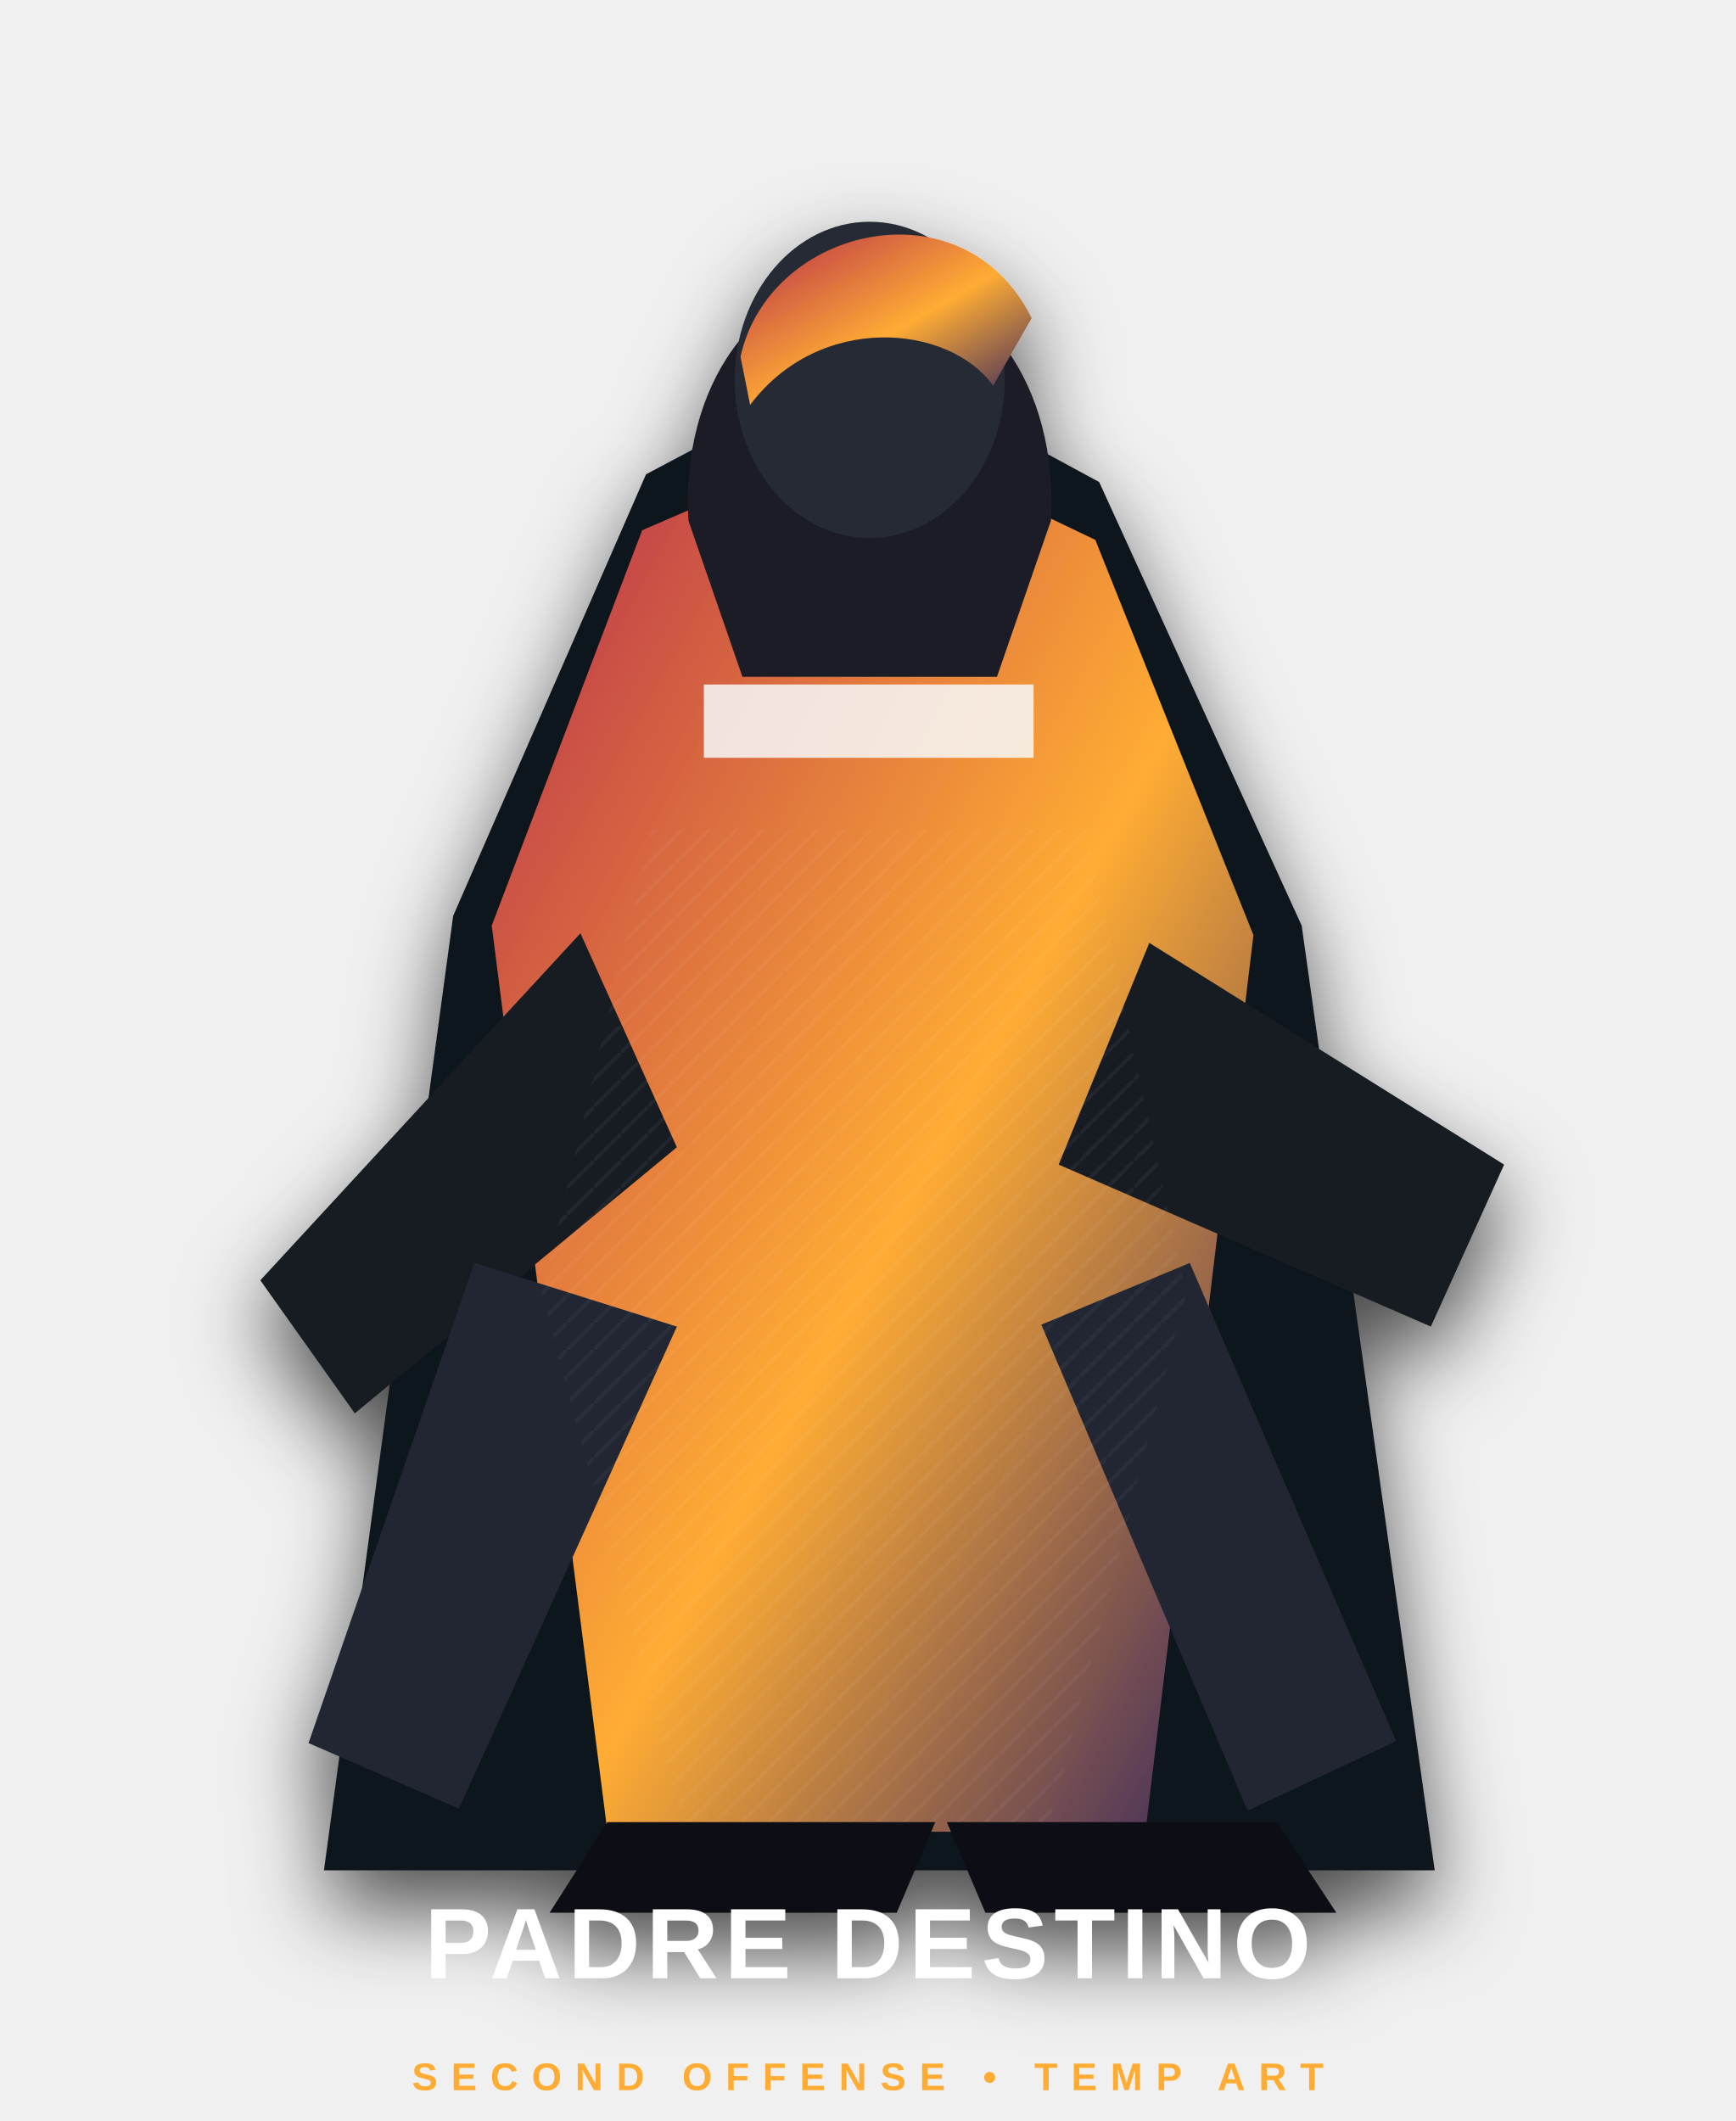
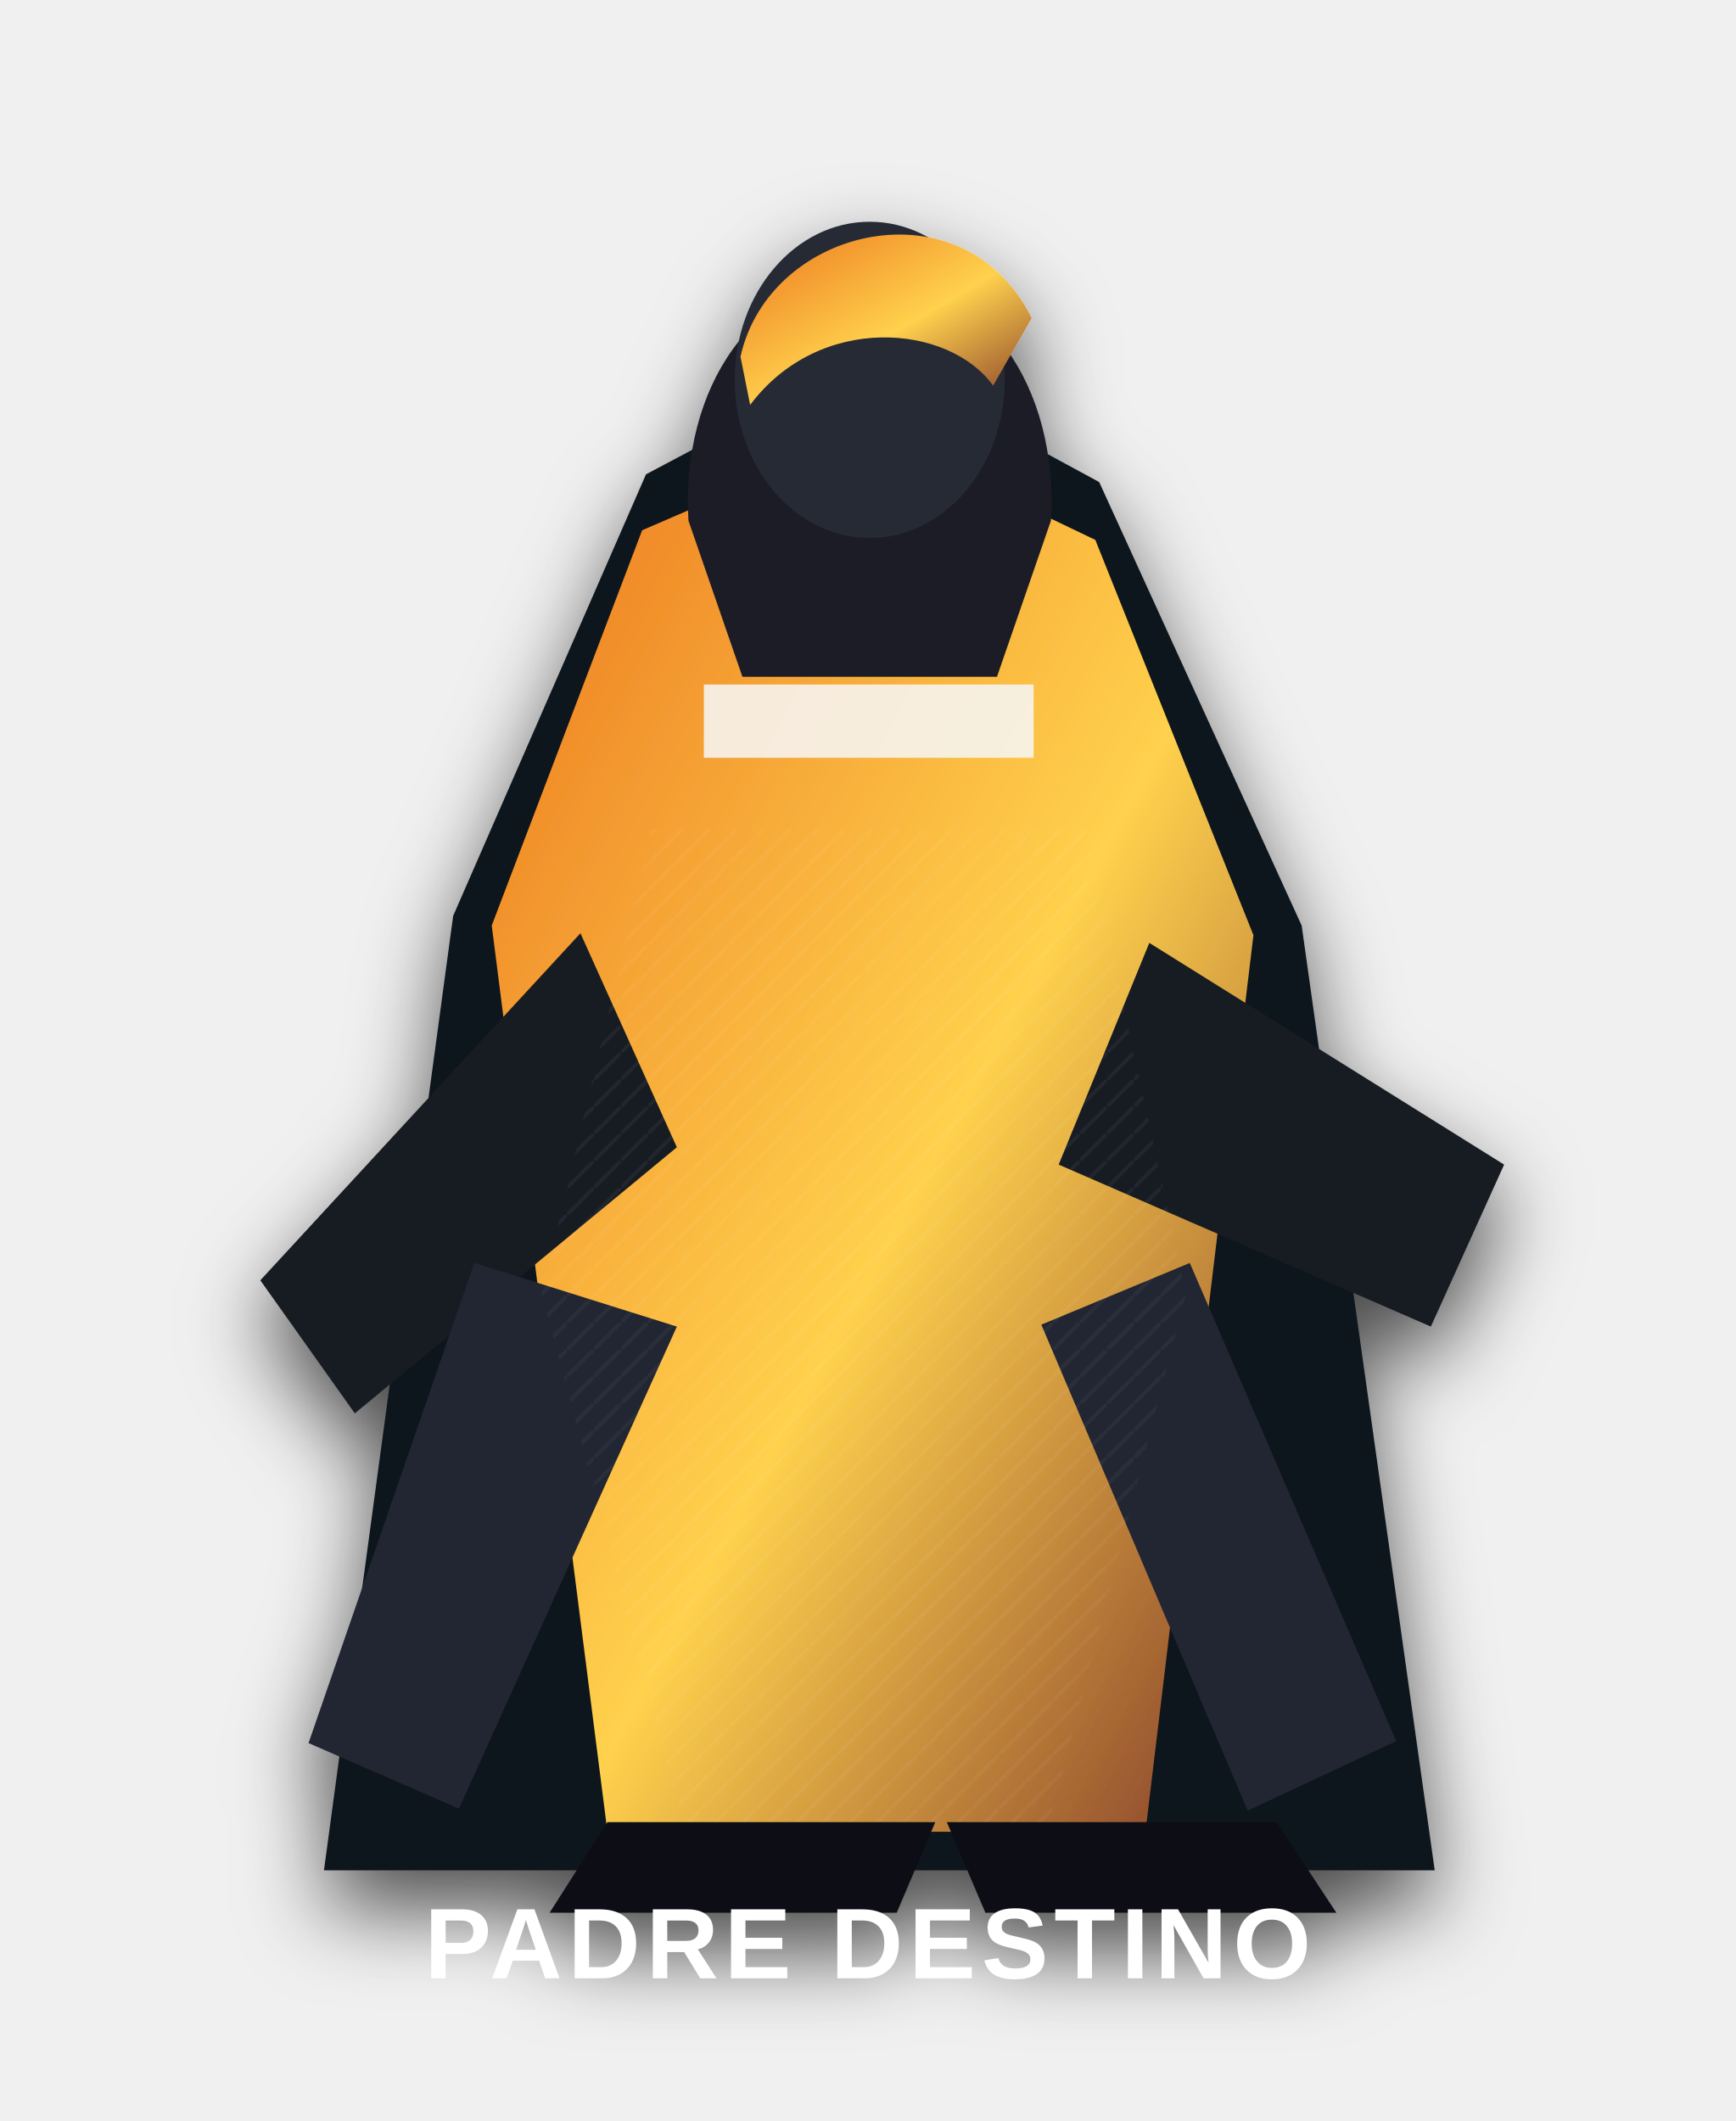
<svg xmlns="http://www.w3.org/2000/svg" viewBox="0 0 900 1100">
  <defs>
    <linearGradient id="g" x1="0" y1="0" x2="1" y2="1">
-       <stop stop-color="#b52b4c" />
-       <stop offset=".55" stop-color="#ffac34" />
-       <stop offset="1" stop-color="#34235f" />
+       <stop stop-color="#ec761d" />
+       <stop offset=".55" stop-color="#ffd14d" />
+       <stop offset="1" stop-color="#843d29" />
    </linearGradient>
    <filter id="shadow" x="-30%" y="-30%" width="160%" height="160%">
      <feDropShadow dx="0" dy="20" stdDeviation="22" flood-color="#000" flood-opacity=".68" />
    </filter>
    <pattern id="scan" width="14" height="14" patternUnits="userSpaceOnUse">
      <path d="M0 14L14 0" stroke="#fff" stroke-opacity=".09" stroke-width="2" />
    </pattern>
  </defs>
  <g filter="url(#shadow)">
    <path d="M168 970L235 475 335 246 450 185 570 250 675 480 744 970Z" fill="#11141b" />
    <path d="M255 480L333 275 451 224 568 280 650 485 594 950H315Z" fill="url(#g)" />
    <path d="M357 270c-4-69 34-126 94-126s98 57 94 126l-28 81H385Z" fill="#1b1e26" />
    <ellipse cx="451" cy="197" rx="70" ry="82" fill="#262a35" />
    <path d="M384 185c15-68 116-91 151-20l-20 35c-23-32-90-38-126 10Z" fill="url(#g)" />
    <path d="M301 484L135 664 184 733 351 595Z" fill="#191c24" />
    <path d="M596 489L780 604 742 688 549 604Z" fill="#191c24" />
    <path d="M246 655L160 904 238 938 351 688Z" fill="#222733" />
    <path d="M617 655L724 903 647 939 540 687Z" fill="#222733" />
    <path d="M365 355h171v38H365z" fill="#f7f7f7" opacity=".86" />
    <path d="M338 430h225l52 241-72 279H355l-74-279Z" fill="url(#scan)" opacity=".42" />
    <path d="M315 945h170l-20 47H285zM491 945h171l31 47H511z" fill="#0b0d12" />
  </g>
  <text x="450" y="1026" text-anchor="middle" fill="#fff" font-family="Arial Black,Arial" font-size="52" font-weight="900" letter-spacing="3">PADRE DESTINO</text>
-   <text x="450" y="1084" text-anchor="middle" fill="#ffac34" font-family="Arial, sans-serif" font-size="20" font-weight="800" letter-spacing="7">SECOND OFFENSE • TEMP ART</text>
</svg>
